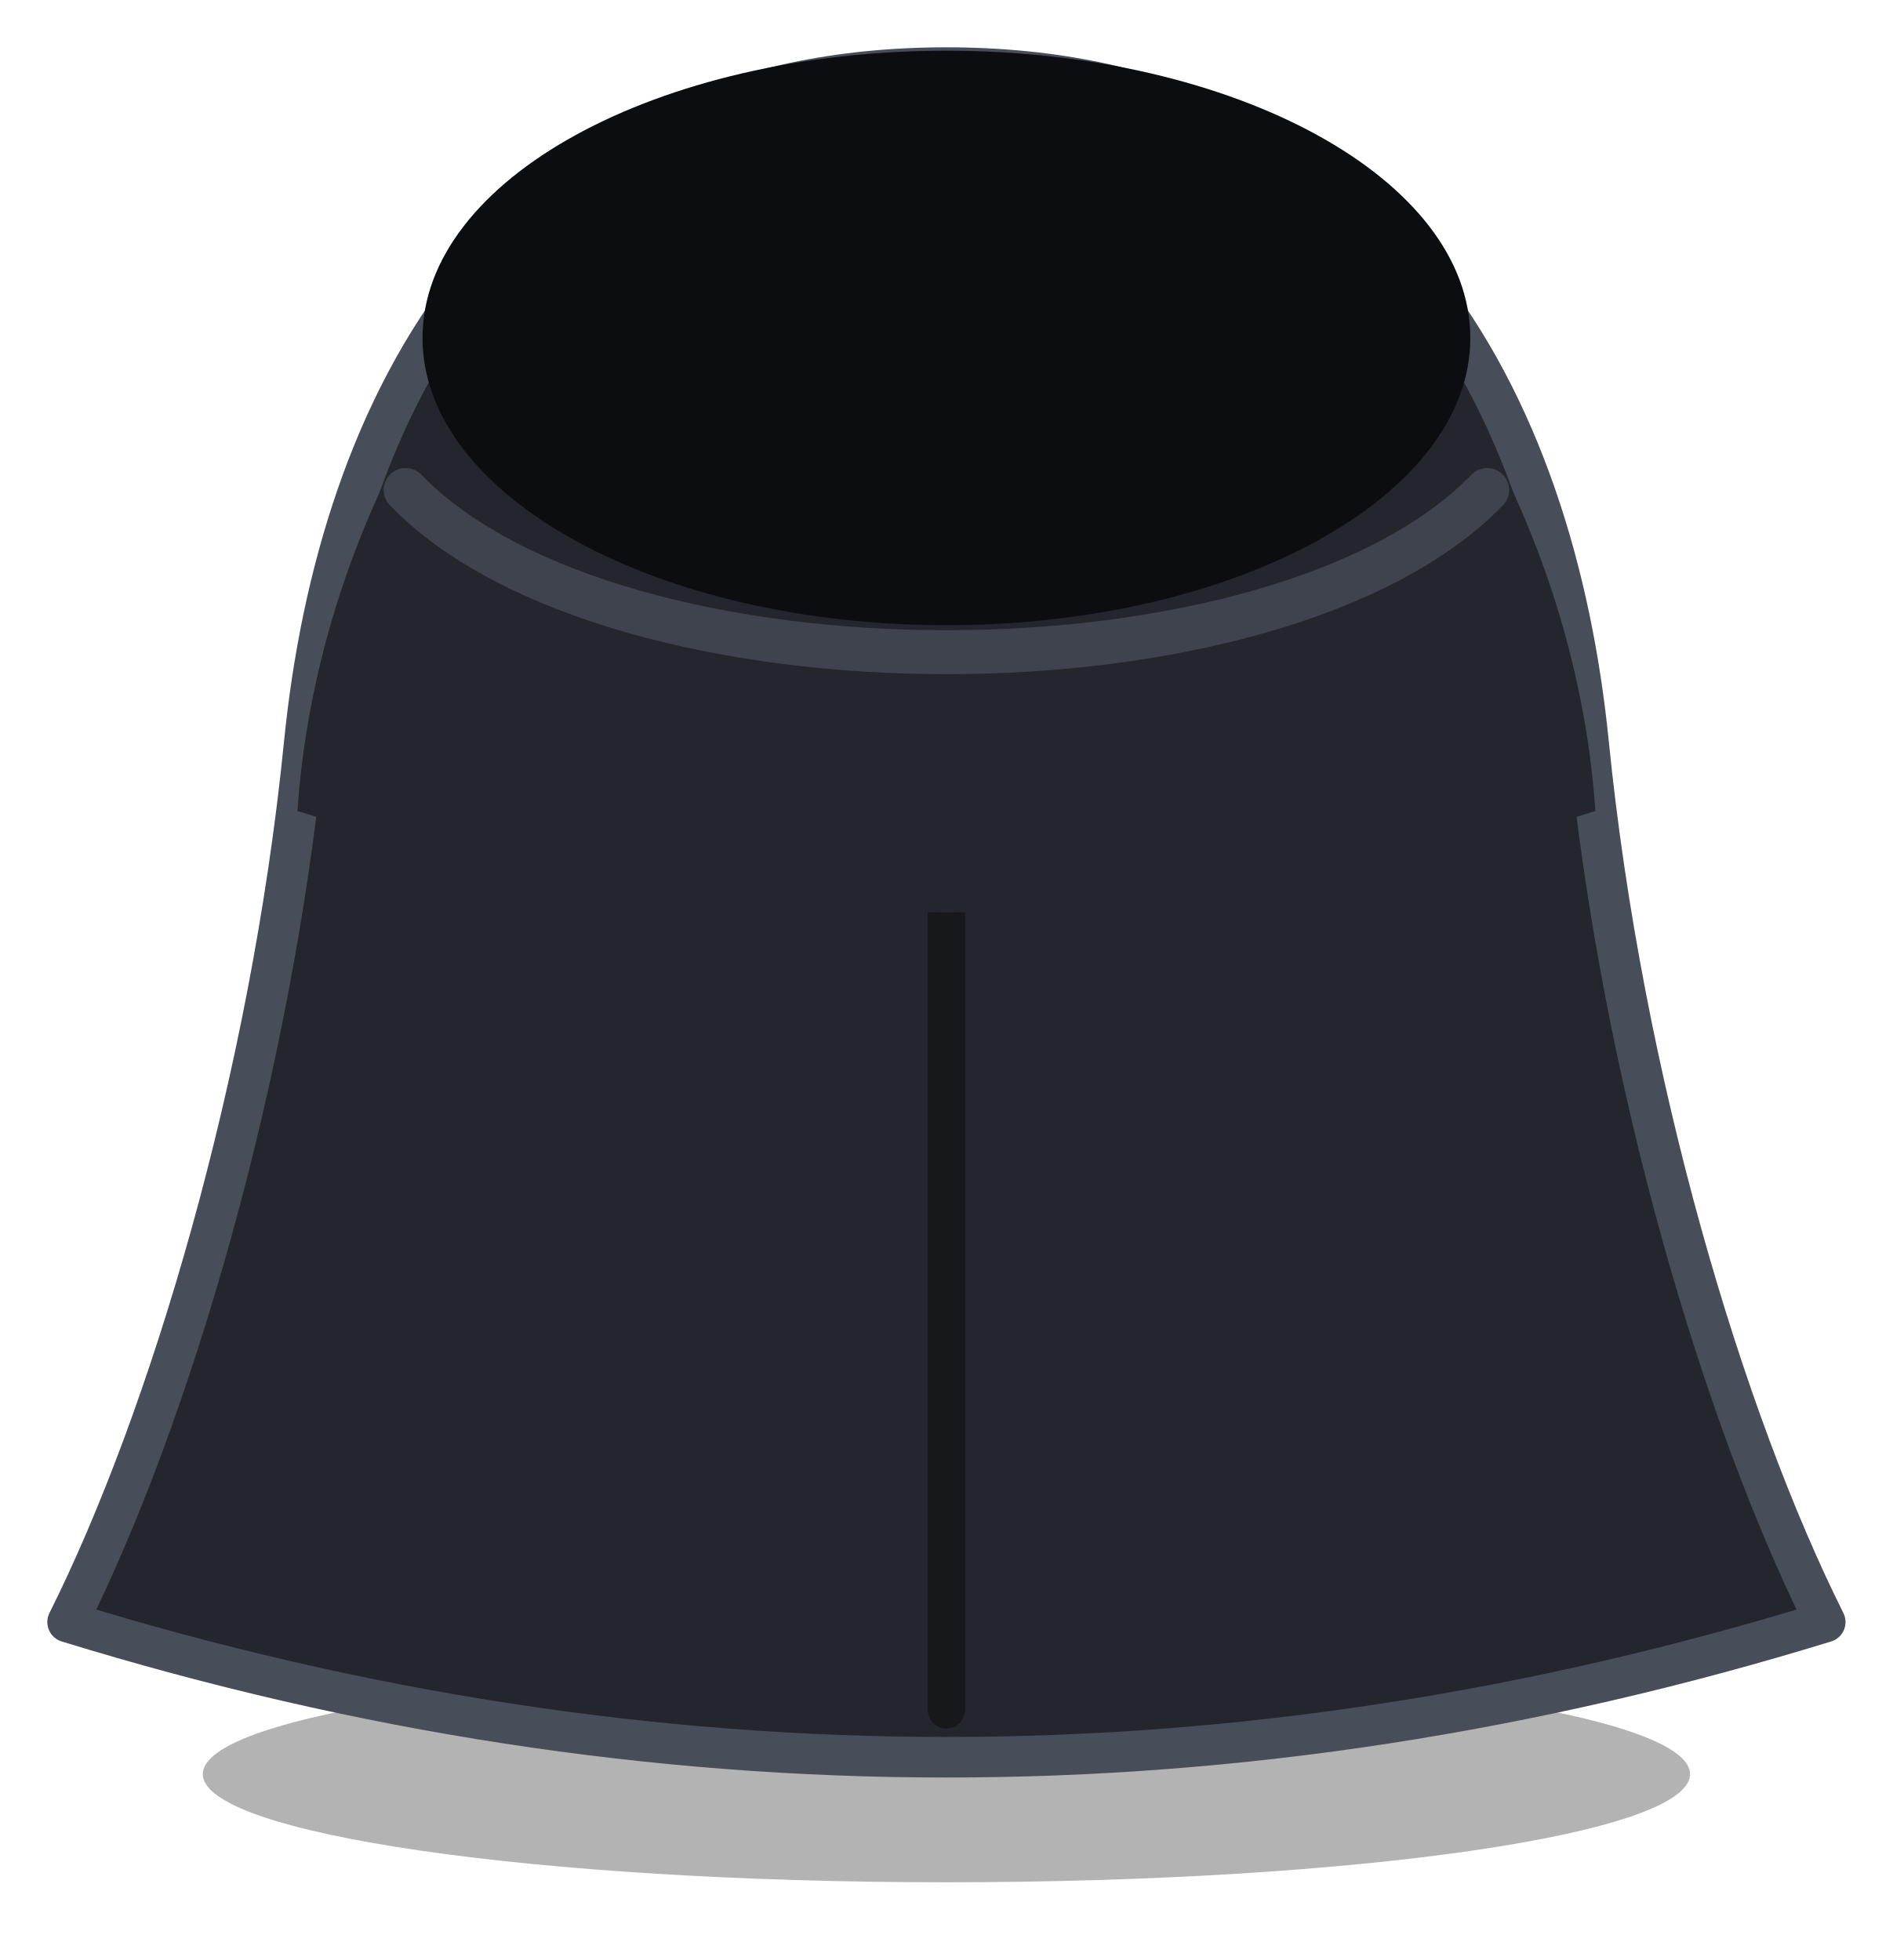
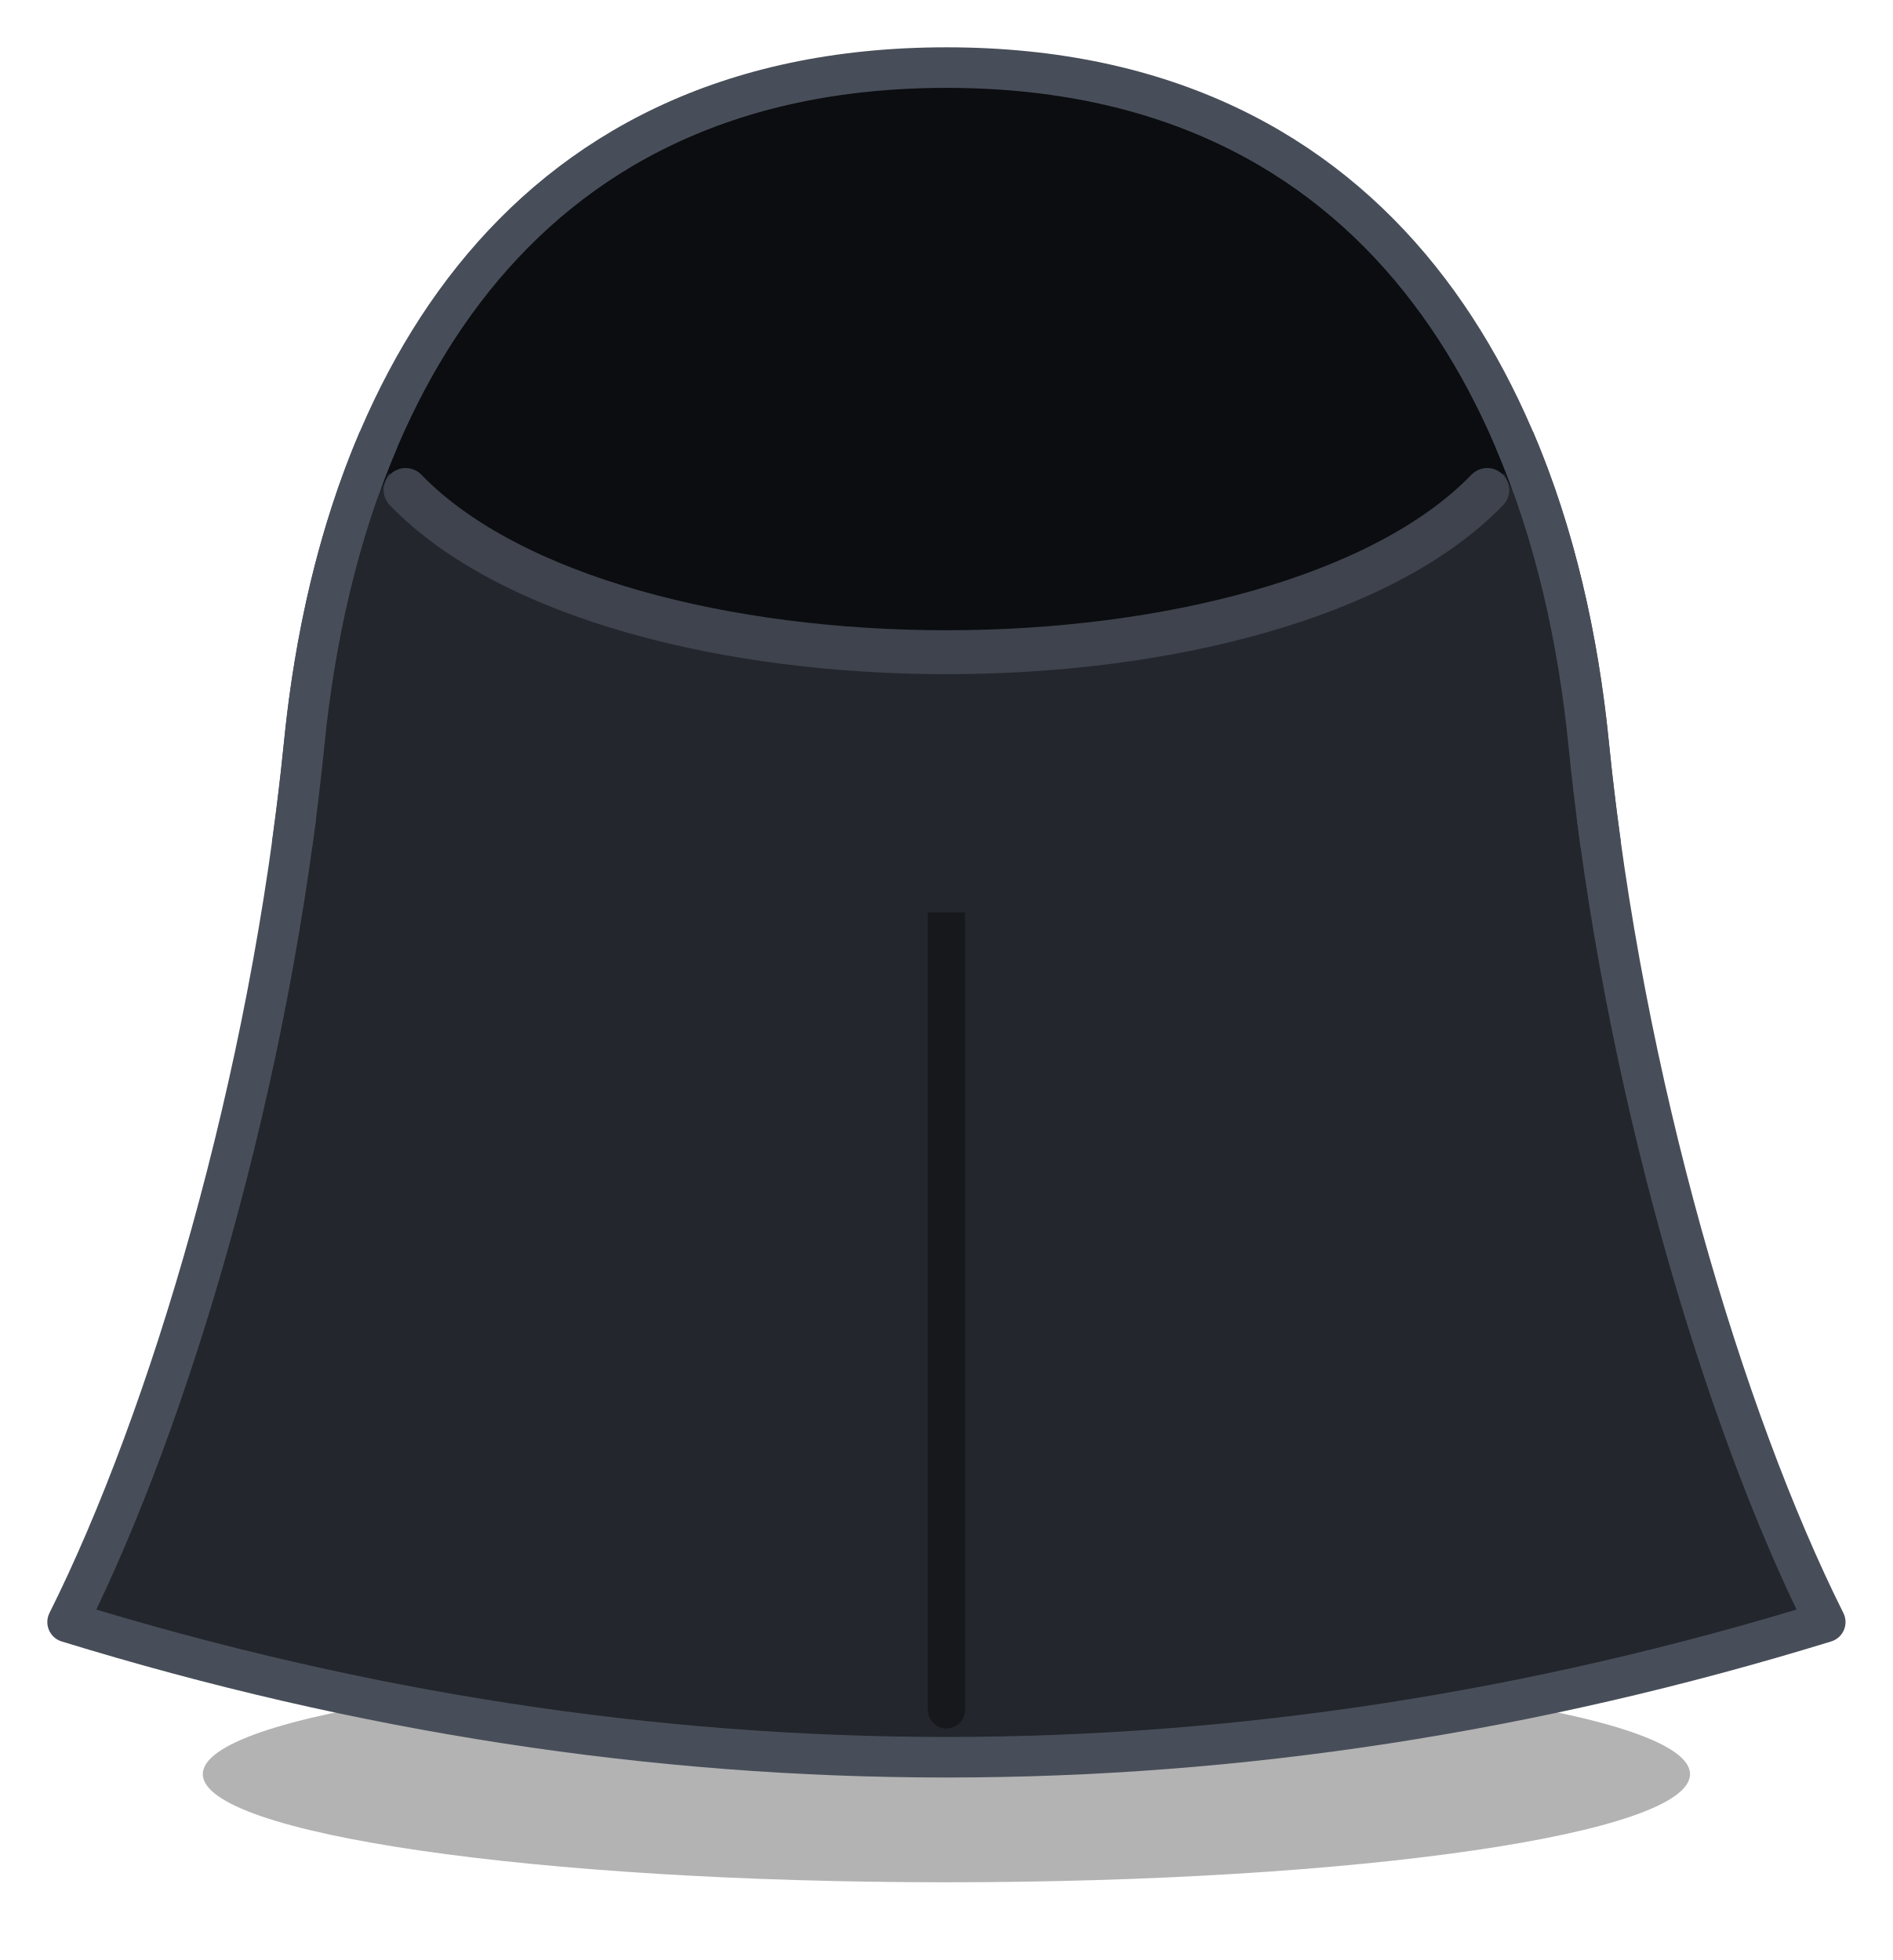
<svg xmlns="http://www.w3.org/2000/svg" width="56" height="58" viewBox="32 58 56 58">
  <path d="M38 110.5C38 108.73 47.85 107.3 60 107.3C72.15 107.3 82 108.73 82 110.5C82 112.27 72.15 113.7 60 113.7C47.85 113.7 38 112.27 38 110.5Z" fill="#000000" opacity="0.3" />
  <g transform="translate(60 110) rotate(0 0 0) scale(1 1) translate(-60 -110) translate(0 0)">
-     <path d="M60 60C47 60 42 70 41 80C40 90 37 100 34 106Q60 114 86 106C83 100 80 90 79 80C78 70 73 60 60 60Z" fill="#23262C" stroke="#484E59" stroke-width="1.2" stroke-linejoin="round" />
+     <path d="M60 60C47 60 42 70 41 80C40 90 37 100 34 106Q60 114 86 106C83 100 80 90 79 80C78 70 73 60 60 60Z" fill="#23262C" />
    <path d="M60 85L60 108.6" fill="none" stroke="#16181C" stroke-width="1.1" stroke-linecap="round" />
-     <path d="M44.5 68C44.5 63.31 51.44 59.5 60 59.5C68.56 59.5 75.5 63.31 75.5 68C75.5 72.69 68.56 76.5 60 76.5C51.44 76.5 44.5 72.69 44.5 68Z" fill="#0B0D10" />
+     <path d="M60 60C50.32 60 45.08 65.54 42.62 72.5L43.5 72.5C50 79 70 79 76.5 72.5L77.38 72.5C74.92 65.54 69.68 60 60 60Z" fill="#0B0D10" />
+     <path d="M60 60C47 60 42 70 41 80C40 90 37 100 34 106Q60 114 86 106C83 100 80 90 79 80C78 70 73 60 60 60Z" fill="none" stroke="#484E59" stroke-width="1.2" stroke-linejoin="round" />
    <path d="M43.5 72C50 78.5 70 78.5 76.5 72C78.2 75.5 79 79 79.2 82Q60 88 40.8 82C41 79 41.8 75.5 43.5 72Z" fill="#23262C" />
+     <path d="M43.2 71C42 73.8 41.31 76.9 41 80C40.9 81 40.78 82 40.64 83M76.8 71C78 73.8 78.69 76.9 79 80C79.1 81 79.22 82 79.36 83" fill="none" stroke="#484E59" stroke-width="1.2" />
    <path d="M44 72.5C50.2 78.9 69.8 78.9 76 72.5" fill="none" stroke="#3E434D" stroke-width="1.3" stroke-linecap="round" />
    <g transform="translate(0 -0.31) rotate(0 60 56) rotate(0 25 56)" />
  </g>
</svg>
